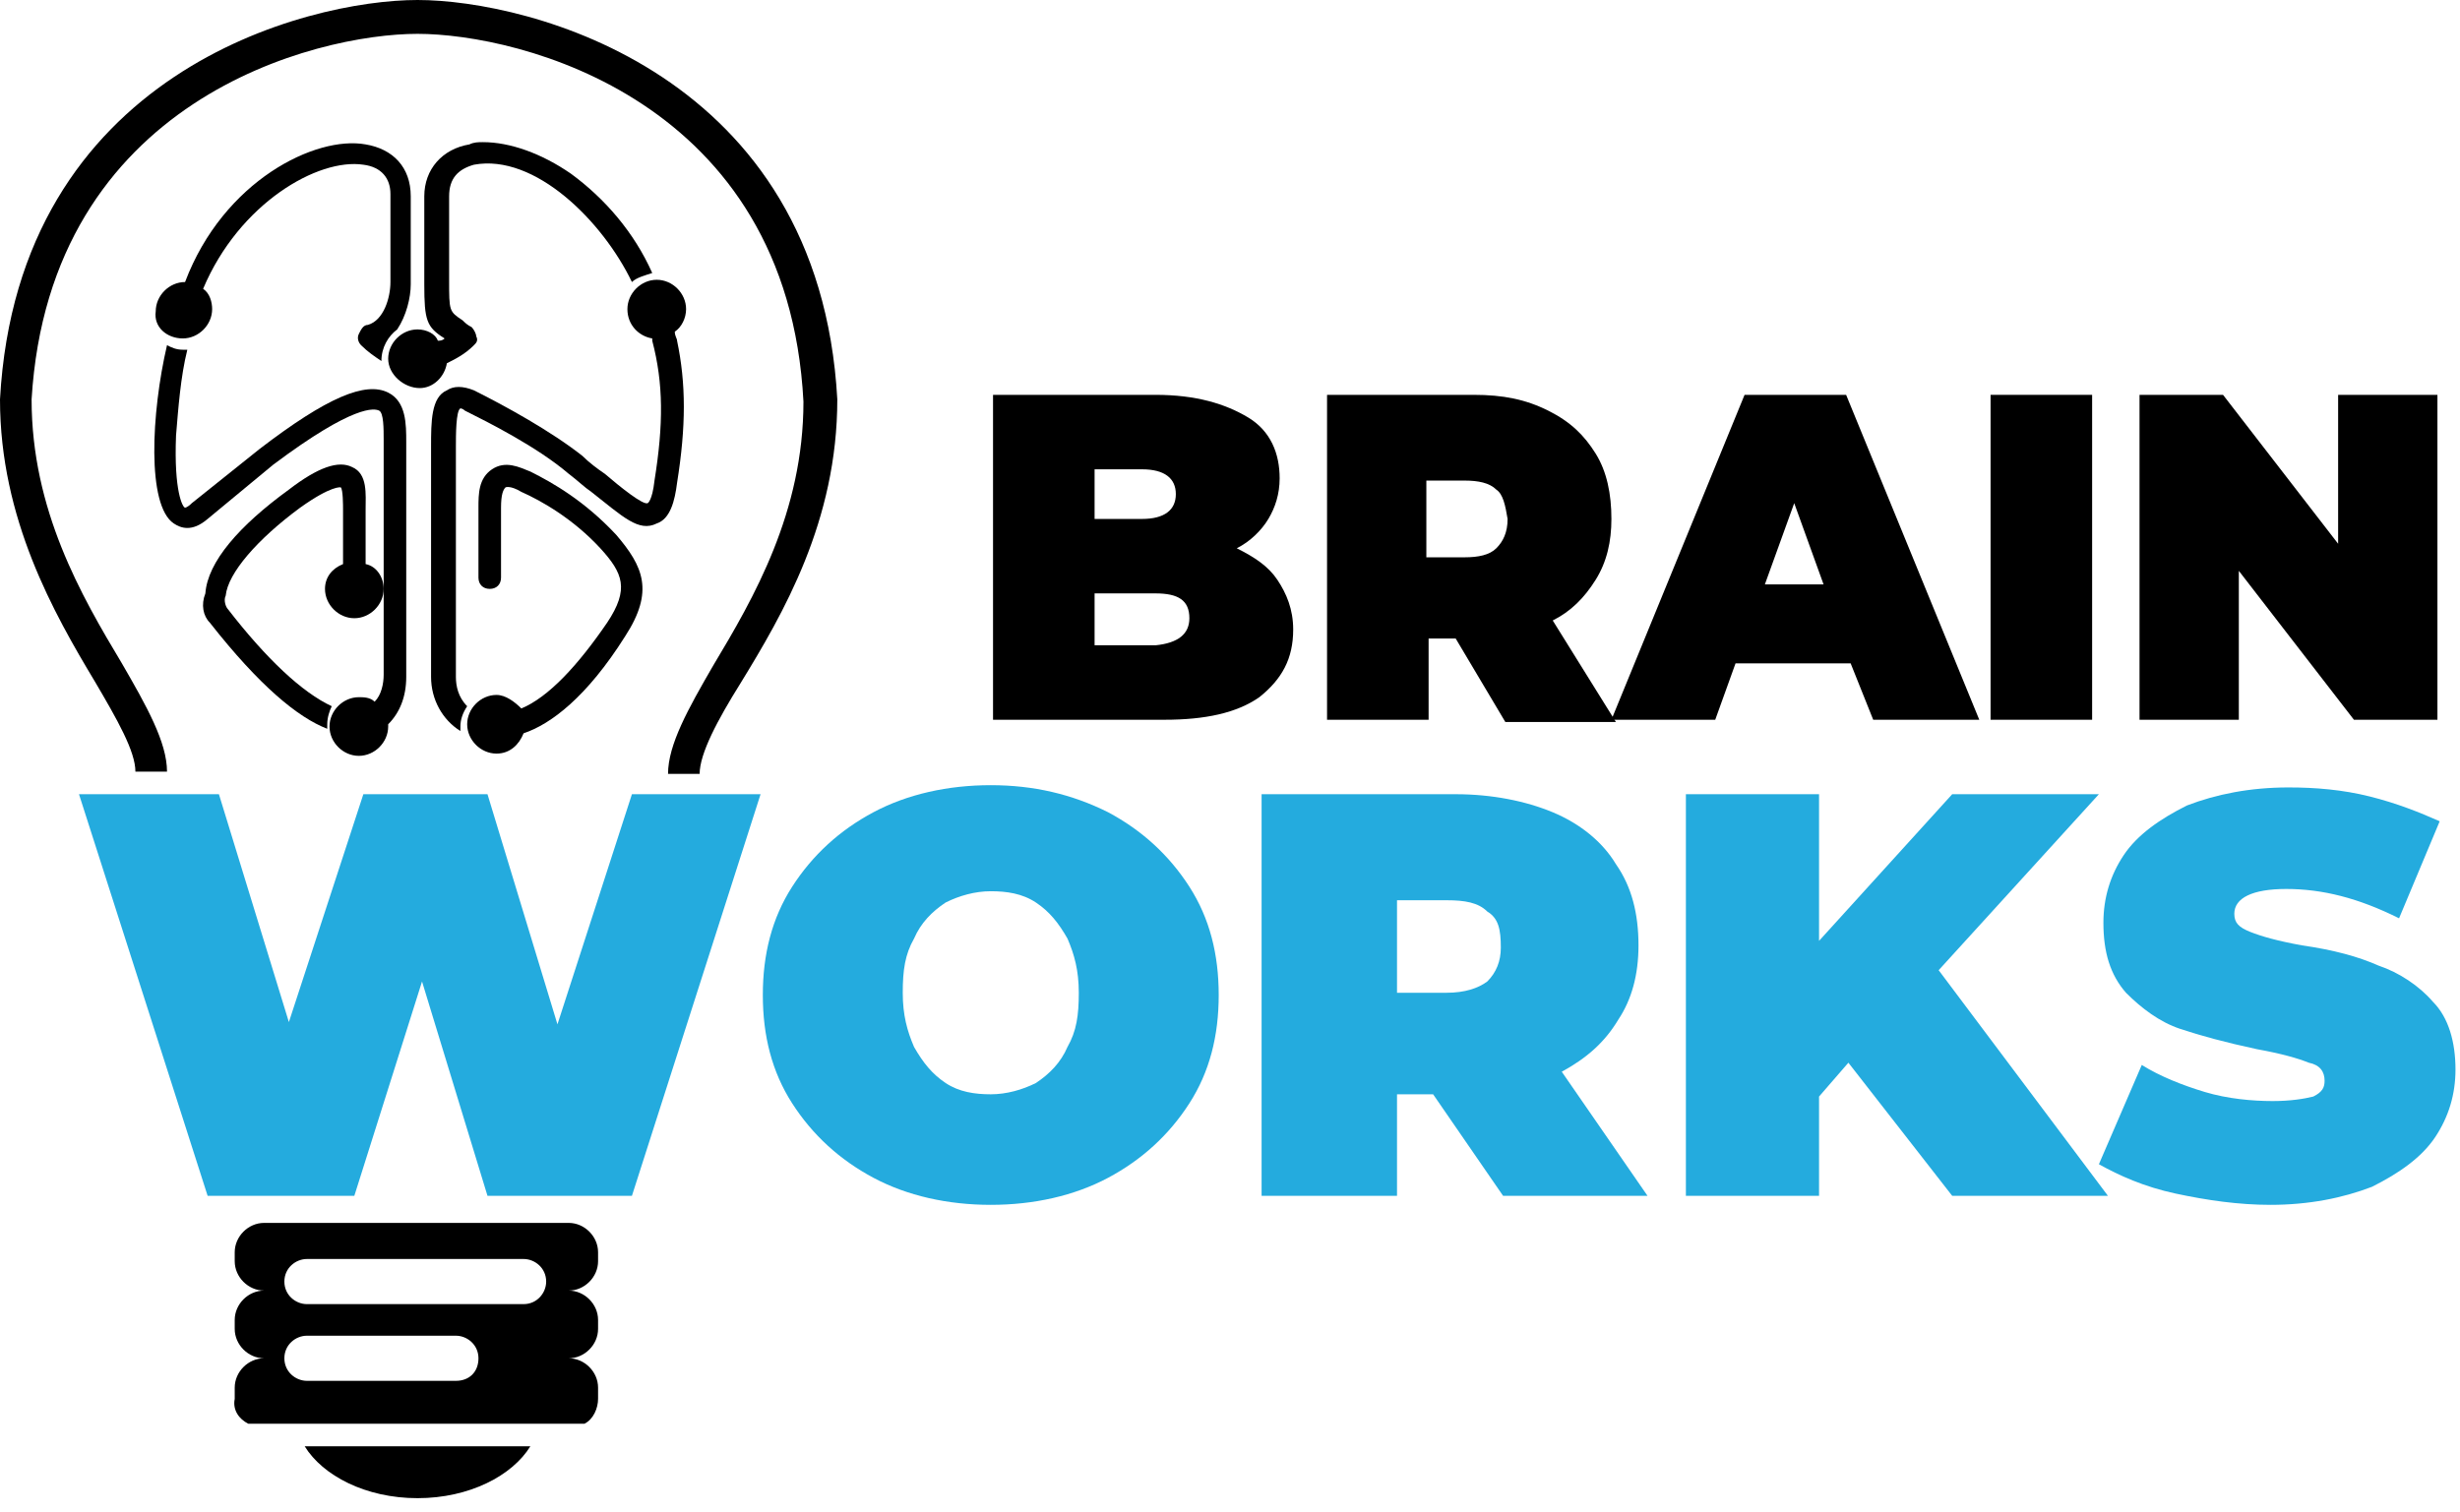
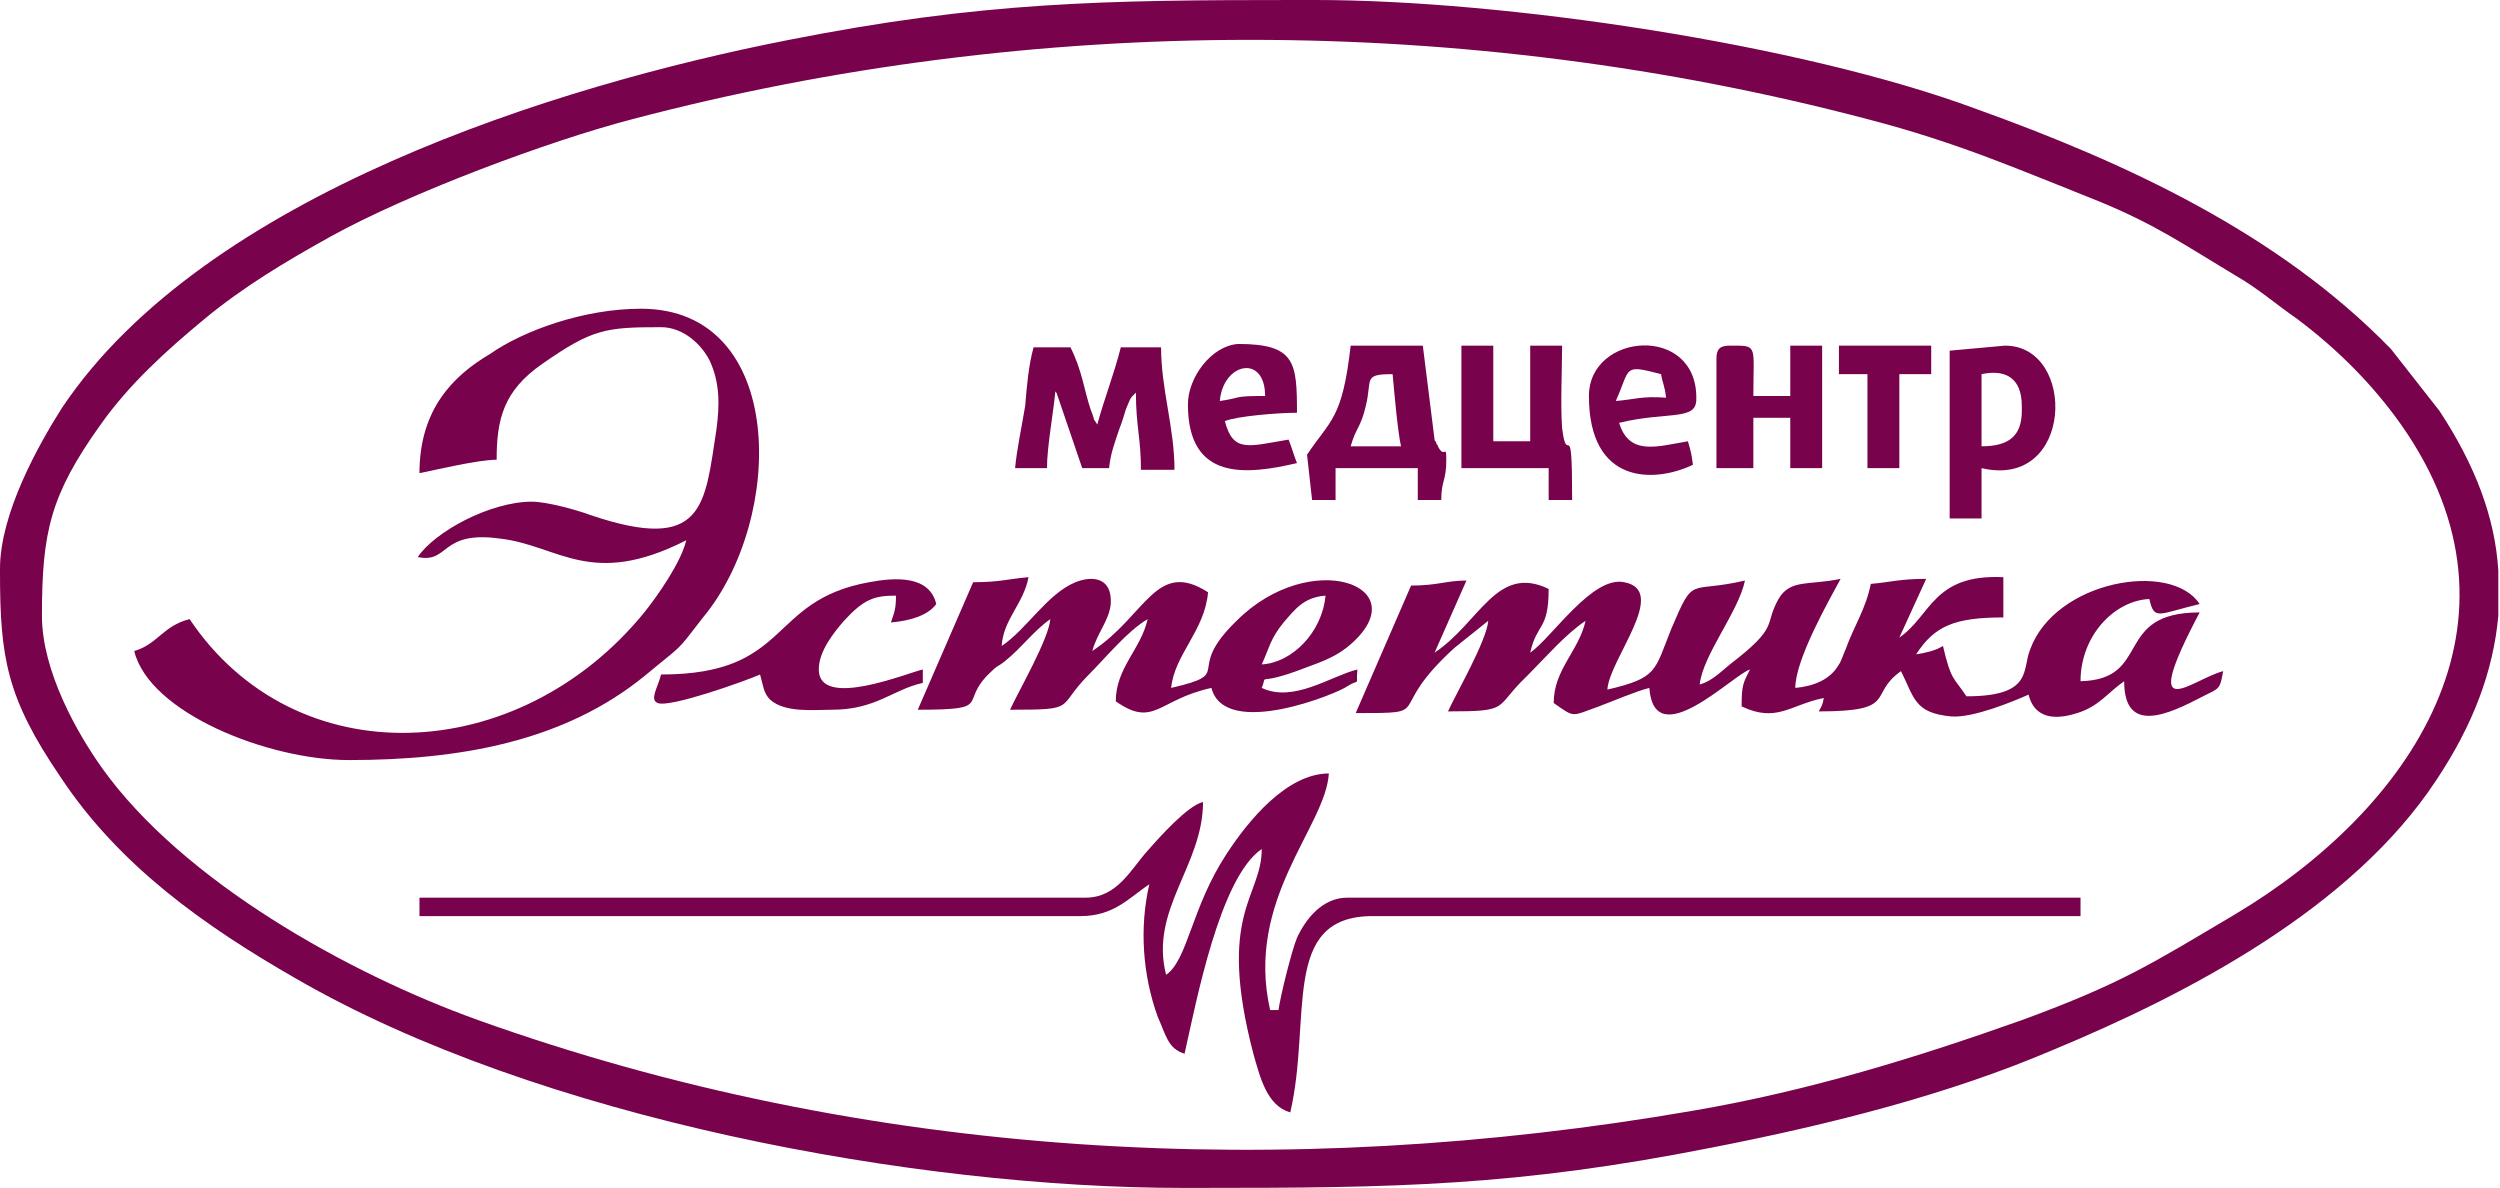
- <svg xmlns="http://www.w3.org/2000/svg" viewBox="0 0 109 67">
-   <path d="M56.6,25.7c0.4,0.6,0.7,1.3,0.7,2.2c0,1.3-0.5,2.2-1.5,3c-1,0.7-2.4,1-4.2,1H44V17.5h7.2c1.8,0,3.1,0.4,4.1,1  s1.4,1.6,1.4,2.7c0,0.7-0.2,1.3-0.5,1.8c-0.3,0.5-0.8,1-1.4,1.3C55.6,24.7,56.2,25.1,56.6,25.7z M48.5,20.8V23h2.1  c1,0,1.5-0.4,1.5-1.1s-0.5-1.1-1.5-1.1H48.5z M52.7,27.4c0-0.8-0.5-1.1-1.5-1.1h-2.7v2.3h2.7C52.2,28.5,52.7,28.1,52.7,27.4z" />
-   <path d="M64.5,28.3h-1.2v3.6h-4.5V17.5h6.5c1.3,0,2.3,0.2,3.3,0.7s1.6,1.1,2.1,1.9c0.5,0.8,0.7,1.8,0.7,2.9c0,1-0.2,1.9-0.7,2.7  s-1.1,1.4-1.9,1.8l2.8,4.5h-4.9L64.5,28.3z M66.3,21.7c-0.3-0.3-0.8-0.4-1.4-0.4h-1.7v3.4h1.7c0.6,0,1.1-0.1,1.4-0.4  c0.3-0.3,0.5-0.7,0.5-1.3C66.7,22.4,66.6,21.9,66.3,21.7z" />
-   <path d="M82,29.4h-5.1L76,31.9h-4.6l5.9-14.4h4.5l5.9,14.4H83L82,29.4z M80.8,25.9l-1.3-3.6l-1.3,3.6H80.8z" />
-   <path d="M88.2,17.5h4.5v14.4h-4.5V17.5z" />
-   <path d="M108,17.5v14.4h-3.7l-5.1-6.6v6.6h-4.4V17.5h3.7l5.1,6.6v-6.6H108z" />
-   <path fill="#24abde" d="M33.7,35.2L28,53h-6.4l-2.9-9.5l-3,9.5H9.2L3.5,35.2h6.2l3.1,10.1l3.3-10.1h5.5l3.1,10.2L28,35.2H33.7z" />
-   <path fill="#24abde" d="M38.7,52.2c-1.5-0.8-2.7-1.9-3.6-3.3c-0.9-1.4-1.3-3-1.3-4.8c0-1.8,0.4-3.4,1.3-4.8c0.9-1.4,2.1-2.5,3.6-3.3  c1.5-0.8,3.3-1.2,5.2-1.2s3.6,0.4,5.2,1.2c1.5,0.8,2.7,1.9,3.6,3.3c0.9,1.4,1.3,3,1.3,4.8c0,1.8-0.4,3.4-1.3,4.8  c-0.9,1.4-2.1,2.5-3.6,3.3c-1.5,0.8-3.3,1.2-5.2,1.2C42,53.4,40.2,53,38.7,52.2z M45.9,48c0.6-0.4,1.1-0.9,1.4-1.6  c0.4-0.7,0.5-1.4,0.5-2.4s-0.2-1.7-0.5-2.4c-0.4-0.7-0.8-1.2-1.4-1.6c-0.6-0.4-1.3-0.5-2-0.5s-1.4,0.2-2,0.5  c-0.6,0.4-1.1,0.9-1.4,1.6c-0.4,0.7-0.5,1.4-0.5,2.4s0.2,1.7,0.5,2.4c0.4,0.7,0.8,1.2,1.4,1.6c0.6,0.4,1.3,0.5,2,0.5  S45.3,48.3,45.9,48z" />
-   <path fill="#24abde" d="M63.5,48.5h-1.6V53h-6V35.2h8.6c1.6,0,3.1,0.3,4.3,0.8s2.2,1.3,2.8,2.3c0.7,1,1,2.2,1,3.6  c0,1.3-0.3,2.4-0.9,3.3c-0.6,1-1.4,1.7-2.5,2.3L73,53h-6.4L63.5,48.5z M65.9,40.4c-0.4-0.4-1-0.5-1.8-0.5h-2.2V44h2.2  c0.8,0,1.4-0.2,1.8-0.5c0.4-0.4,0.6-0.9,0.6-1.5C66.5,41.2,66.4,40.7,65.9,40.4z" />
-   <path fill="#24abde" d="M81.9,47.1l-1.3,1.5V53h-5.9V35.2h5.9v6.5l5.9-6.5H93L85.9,43l7.5,10h-6.9L81.9,47.1z" />
-   <path fill="#24abde" d="M96.4,52.9c-1.4-0.3-2.5-0.8-3.4-1.3l1.9-4.4c0.8,0.5,1.8,0.9,2.8,1.2c1,0.3,2.1,0.4,3,0.4  c0.8,0,1.4-0.1,1.8-0.2c0.4-0.2,0.5-0.4,0.5-0.7c0-0.4-0.2-0.7-0.7-0.8c-0.5-0.2-1.2-0.4-2.3-0.6c-1.4-0.3-2.5-0.6-3.4-0.9  c-0.9-0.3-1.7-0.9-2.4-1.6c-0.7-0.8-1-1.8-1-3.1c0-1.1,0.3-2.1,0.9-3c0.6-0.9,1.6-1.6,2.8-2.2c1.3-0.5,2.8-0.8,4.5-0.8  c1.2,0,2.4,0.1,3.6,0.4c1.2,0.3,2.2,0.7,3.1,1.1l-1.8,4.3c-1.8-0.9-3.4-1.3-5-1.3c-1.5,0-2.3,0.4-2.3,1.1c0,0.4,0.2,0.6,0.7,0.8  c0.5,0.2,1.2,0.4,2.3,0.6c1.4,0.2,2.5,0.5,3.4,0.9c0.9,0.3,1.8,0.9,2.4,1.6c0.7,0.7,1,1.8,1,3c0,1.1-0.3,2.1-0.9,3  c-0.6,0.9-1.6,1.6-2.8,2.2c-1.3,0.5-2.8,0.8-4.5,0.8C99.2,53.4,97.8,53.2,96.4,52.9z" />
-   <path d="M11,63.1h14.9c0.4-0.2,0.6-0.7,0.6-1.1v-0.5c0-0.7-0.6-1.3-1.3-1.3c0.7,0,1.3-0.6,1.3-1.3v-0.4c0-0.7-0.6-1.3-1.3-1.3  c0.7,0,1.3-0.6,1.3-1.3v-0.4c0-0.7-0.6-1.3-1.3-1.3H11.7c-0.7,0-1.3,0.6-1.3,1.3v0.4c0,0.7,0.6,1.3,1.3,1.3c-0.7,0-1.3,0.6-1.3,1.3  v0.4c0,0.7,0.6,1.3,1.3,1.3c-0.7,0-1.3,0.6-1.3,1.3V62C10.3,62.5,10.6,62.9,11,63.1z M13.6,55.8h9.6c0.5,0,1,0.4,1,1  c0,0.5-0.4,1-1,1h-9.6c-0.5,0-1-0.4-1-1C12.6,56.2,13.1,55.8,13.6,55.8z M13.6,59.2h6.6c0.5,0,1,0.4,1,1s-0.4,1-1,1h-6.6  c-0.5,0-1-0.4-1-1S13.1,59.2,13.6,59.2z" />
-   <path d="M13.5,64.1c0.8,1.3,2.7,2.3,5,2.3s4.2-1,5-2.3H13.5z" />
-   <path d="M37.1,17.7C36.3,3.2,23.4,0,18.5,0l0,0l0,0l0,0C13.6,0,0.8,3.2,0,17.7v0c0,5.3,2.4,9.5,4.2,12.5c1,1.7,1.8,3.1,1.8,4l1.4,0  c0-1.3-0.9-2.9-2-4.8c-1.8-3-4-6.8-4-11.7C2.2,4.4,14,1.5,18.5,1.5l0,0l0,0l0,0c4.5,0,16.4,2.9,17.1,16.3c0,4.9-2.2,8.7-4,11.7  c-1.1,1.9-2,3.5-2,4.8l1.4,0c0-0.9,0.8-2.4,1.8-4C34.7,27.2,37.1,23.1,37.1,17.7L37.1,17.7z" />
-   <path d="M22,30.8c-0.7,0-1.3,0.6-1.3,1.3s0.6,1.3,1.3,1.3c0.6,0,1-0.4,1.2-0.9c1.2-0.4,2.8-1.6,4.5-4.3c1.3-2,0.8-3.1-0.4-4.5  c-1.4-1.5-2.8-2.3-3.8-2.8c-0.5-0.2-1.1-0.5-1.7-0.1c-0.6,0.4-0.6,1.1-0.6,1.7v3.1c0,0.3,0.2,0.5,0.5,0.5s0.5-0.2,0.5-0.5v-3.1  c0-0.6,0.1-0.8,0.2-0.9c0,0,0.2-0.1,0.7,0.2c0.9,0.4,2.3,1.2,3.5,2.5c1,1.1,1.3,1.8,0.3,3.3c-1.3,1.9-2.6,3.3-3.8,3.8l0,0  C22.8,31.1,22.4,30.8,22,30.8z M23.2,32.2c0,0,0-0.1,0-0.1C23.2,32.1,23.2,32.2,23.2,32.2z M23.2,32.4  C23.2,32.4,23.2,32.4,23.2,32.4C23.2,32.4,23.2,32.4,23.2,32.4z M23.2,32.3C23.2,32.3,23.2,32.3,23.2,32.3  C23.2,32.3,23.2,32.3,23.2,32.3z M23.2,31.8C23.2,31.8,23.2,31.8,23.2,31.8C23.2,31.8,23.2,31.8,23.2,31.8z M23.2,32L23.2,32  C23.2,31.9,23.2,31.9,23.2,32z" />
-   <path d="M19.1,19.8v4.2v6c0,1,0.5,1.9,1.3,2.4c0-0.1,0-0.1,0-0.2c0-0.3,0.1-0.6,0.3-0.9c-0.4-0.4-0.5-0.9-0.5-1.3v-6v-4v-0.2  c0-0.5,0-1.6,0.2-1.7c0,0,0.1,0,0.2,0.1c1,0.5,3.2,1.6,4.6,2.8c0.4,0.3,0.7,0.6,1,0.8c1.4,1.1,2.1,1.8,2.9,1.4  c0.6-0.2,0.8-1,0.9-1.8c0.4-2.5,0.4-4.4,0-6.3c0-0.1-0.1-0.2-0.1-0.4c0.3-0.2,0.5-0.6,0.5-1c0-0.7-0.6-1.3-1.3-1.3  c-0.7,0-1.3,0.6-1.3,1.3c0,0.7,0.5,1.2,1.1,1.3c0,0,0,0.1,0,0.1c0.5,1.9,0.5,3.7,0.1,6.2c-0.1,0.9-0.3,1-0.3,1  c-0.2,0.1-1.2-0.7-1.9-1.3c-0.3-0.2-0.7-0.5-1-0.8c-1.4-1.1-3.4-2.2-4.8-2.9c-0.5-0.2-0.9-0.2-1.2,0C19.1,17.6,19.1,18.7,19.1,19.8  z M29.8,14.8C29.8,14.8,29.9,14.8,29.8,14.8C29.9,14.8,29.8,14.8,29.8,14.8z M29.4,15C29.4,15,29.5,15,29.4,15  C29.4,15,29.4,15,29.4,15z M29.5,15C29.5,15,29.5,14.9,29.5,15C29.5,14.9,29.5,15,29.5,15z M29.6,14.9  C29.7,14.9,29.7,14.9,29.6,14.9C29.7,14.9,29.7,14.9,29.6,14.9z M29.7,14.9C29.8,14.9,29.8,14.8,29.7,14.9  C29.8,14.9,29.7,14.9,29.7,14.9z M29.2,15c0,0-0.1,0-0.1,0C29.2,15,29.2,15,29.2,15z M29.3,15C29.3,15,29.3,15,29.3,15  C29.3,15,29.3,15,29.3,15z" />
-   <path d="M18.6,17.2c0.6,0,1.1-0.5,1.2-1.1c0.4-0.2,0.8-0.4,1.2-0.8c0.1-0.1,0.2-0.2,0.1-0.4c0-0.1-0.1-0.3-0.2-0.4  c-0.2-0.1-0.3-0.2-0.4-0.3c-0.6-0.4-0.6-0.4-0.6-1.8V8.7c0-0.8,0.4-1.2,1.1-1.4c2.7-0.5,5.7,2.5,7,5.2c0.2-0.2,0.6-0.3,0.9-0.4  c-0.8-1.8-2.1-3.3-3.6-4.4c-1.3-0.9-2.7-1.4-3.9-1.4c-0.2,0-0.4,0-0.6,0.1c-1.2,0.2-2,1.1-2,2.3v3.9c0,1.6,0.1,1.9,0.9,2.4  c-0.1,0.1-0.2,0.1-0.3,0.1l0,0c-0.1-0.3-0.5-0.5-0.9-0.5c-0.7,0-1.3,0.6-1.3,1.3S17.9,17.2,18.6,17.2z M19.8,16c0,0,0-0.1,0-0.1  c0,0,0-0.1,0-0.1c0,0,0,0.1,0,0.1C19.8,16,19.8,16,19.8,16z M19.8,15.7C19.8,15.7,19.8,15.8,19.8,15.7  C19.8,15.8,19.8,15.7,19.8,15.7z M19.8,15.5L19.8,15.5C19.8,15.5,19.8,15.5,19.8,15.5z M19.8,15.7C19.8,15.6,19.8,15.6,19.8,15.7  C19.8,15.6,19.8,15.6,19.8,15.7z" />
-   <path d="M7.7,23.2C8,23.4,8.5,23.6,9.2,23l2.9-2.4c3.6-2.7,4.5-2.5,4.7-2.4c0.2,0.1,0.2,0.8,0.2,1.3c0,0.1,0,0.2,0,0.2v4.2v6  c0,0.4-0.1,0.9-0.4,1.2c-0.2-0.2-0.5-0.2-0.7-0.2c-0.7,0-1.3,0.6-1.3,1.3s0.6,1.3,1.3,1.3s1.3-0.6,1.3-1.3c0,0,0-0.1,0-0.1  c0.5-0.5,0.8-1.2,0.8-2.1v-6v-4.2c0-0.1,0-0.2,0-0.2c0-0.8,0-1.8-0.8-2.2c-1-0.5-2.7,0.2-5.7,2.5c0,0,0,0,0,0l-3,2.4  c-0.2,0.2-0.3,0.2-0.3,0.2c-0.1,0-0.5-0.7-0.4-3.2c0.1-1.2,0.2-2.6,0.5-3.8c-0.1,0-0.1,0-0.2,0c-0.3,0-0.5-0.1-0.7-0.2  C6.7,18.3,6.5,22.4,7.7,23.2z" />
-   <path d="M9.3,27.6c2.2,2.8,3.9,4.2,5.2,4.7c0-0.1,0-0.1,0-0.2c0-0.3,0.1-0.6,0.2-0.8c-1.3-0.6-2.9-2.1-4.6-4.3  c-0.1-0.1-0.2-0.4-0.1-0.6c0.1-1,1.4-2.5,3.3-3.9c1.4-1,1.8-0.9,1.8-0.9c0.1,0.1,0.1,0.8,0.1,1c0,0.1,0,0.3,0,0.4v2l0,0  c-0.5,0.2-0.8,0.6-0.8,1.1c0,0.7,0.6,1.3,1.3,1.3c0.7,0,1.3-0.6,1.3-1.3c0-0.5-0.3-1-0.8-1.1l0,0v-2c0-0.1,0-0.2,0-0.4  c0-0.7,0.1-1.6-0.6-1.9c-0.6-0.3-1.5,0-2.8,1c-2.2,1.6-3.6,3.2-3.7,4.6C8.9,26.8,9,27.3,9.3,27.6z" />
-   <path d="M8.1,15c0.7,0,1.3-0.6,1.3-1.3c0-0.3-0.1-0.7-0.4-0.9l0,0C10.6,9,14.1,7,16.1,7.3c0.8,0.1,1.2,0.6,1.2,1.3v3.9  c0,0.7-0.3,1.7-1,1.9c-0.2,0-0.3,0.2-0.4,0.4c-0.1,0.2,0,0.4,0.1,0.5c0.3,0.3,0.6,0.5,0.9,0.7c0,0,0,0,0,0c0-0.6,0.3-1.1,0.7-1.4  c0.4-0.6,0.6-1.4,0.6-2V8.7c0-1.3-0.8-2.1-2-2.3C14,6,9.9,8,8.2,12.5l0,0l0,0c-0.7,0-1.3,0.6-1.3,1.3C6.8,14.5,7.4,15,8.1,15z   M8.3,12.5L8.3,12.5L8.3,12.5z M8.7,12.7L8.7,12.7L8.7,12.7z M8.6,12.6L8.6,12.6L8.6,12.6z M8.5,12.6L8.5,12.6L8.5,12.6z M8.4,12.5  C8.4,12.5,8.4,12.5,8.4,12.5C8.4,12.5,8.4,12.5,8.4,12.5z" />
+ <svg xmlns="http://www.w3.org/2000/svg" version="1.1" id="Слой_1" x="0px" y="0px" viewBox="0 0 149 70.8" style="enable-background:new 0 0 149 70.8;" xml:space="preserve">
+   <style type="text/css">
+ 	.st0{fill:#78024B;}
+ </style>
+   <path class="st0" d="M145.4,24.5l-2.9-3.7c-6.7-6.9-15.8-11.1-24.7-14.3C107.3,2.6,89.6,0,78.4,0h-1.1C65.8,0,58.5,0.1,46.9,2.4  C33.2,5.1,12.2,11.6,3.7,24.3C2.3,26.5,0,30.6,0,33.9v0.2c0,5.1,0.4,7.5,3.6,12.2c3.5,5.3,8.6,8.9,14,12c14.5,8.4,37,12.5,52.9,12.5  h1.1c11.5,0,18.8-0.1,30.4-2.4c7.2-1.4,14.2-3.2,20.3-5.8c8.2-3.4,17.9-8.5,22.9-16.1c2.2-3.3,3.4-6.5,3.7-9.8V34  C148.7,30.8,147.5,27.7,145.4,24.5z M133.2,54.5c-4.9,2.9-6.7,4.1-12.7,6.3c-6.2,2.2-12.6,4.2-19.6,5.4c-24.3,4.2-49.2,2.9-72.4-5.4  c-7.8-2.8-17.6-8.3-22.4-15c-1.5-2.1-3.6-5.8-3.6-9.1c0-5,0.5-7.2,3.5-11.4c1.7-2.4,3.9-4.4,6.2-6.3c2.3-1.9,4.8-3.4,7.5-4.9  c4.7-2.6,13-5.7,18-7c23.9-6.3,49.7-6.3,73.6,0c5.4,1.4,9,3,13.8,4.9c3.4,1.4,5.1,2.6,8.1,4.4c1.4,0.8,2.4,1.7,3.7,2.6  c2.4,1.8,4.5,3.9,6.2,6.3C151.4,37.1,143.6,48.3,133.2,54.5z" />
+   <path class="st0" d="M113.2,38l1.6-3.5c-1.6,0-2.1,0.2-3.3,0.3c-0.3,1.5-1,2.5-1.5,3.9c-0.1,0.2-0.3,0.8-0.4,0.9  c-0.5,0.9-1.5,1.3-2.6,1.4c0-1.7,2-5.2,2.7-6.5c-1.9,0.4-3,0-3.7,1.2c-0.9,1.6,0.1,1.6-2.9,3.9c-0.6,0.5-1.1,1-1.8,1.2  c0.2-1.8,2.3-4.3,2.7-6.2c-3.4,0.8-3-0.4-4.4,2.9c-1,2.5-0.8,2.9-3.8,3.6c0.1-1.8,3.7-5.9,1-6.4c-1.9-0.4-4.3,3.3-5.6,4.2  c0.4-1.8,1.1-1.3,1.1-3.8c-3.1-1.5-4.1,2-6.8,3.8l1.9-4.3c-1.2,0-1.7,0.3-3.3,0.3l-3.3,7.6c4.9,0,1.6,0,5.9-3.9  c0.5-0.4,1.5-1.2,2-1.6c-0.1,1.2-1.9,4.3-2.4,5.4c3.8,0,2.7-0.2,4.7-2.1c1.1-1.1,2.3-2.5,3.5-3.3c-0.4,1.8-1.9,2.9-1.9,4.9  c1.3,0.9,1,0.8,2.7,0.2c0.8-0.3,2.2-0.9,3-1.1c0.3,4,5-0.8,6-1.1c-0.4,0.8-0.5,0.9-0.5,2.2c2.1,1,2.9-0.1,4.9-0.5  c-0.1,0.5-0.1,0.4-0.3,0.8c4.8,0,2.9-1,4.9-2.4c0.8,1.6,0.8,2.5,3,2.7c1.3,0.1,3.7-0.9,4.6-1.3c0.1,0.3,0.4,1.9,2.9,1.1  c1.3-0.4,1.8-1.2,2.8-1.9c0,3.2,2.6,2,4.7,0.9c1-0.5,1-0.4,1.2-1.5c-1.9,0.5-5.1,3.5-1.4-3.5c-5.2,0-2.8,4-7.1,4.1  c0-2.7,2-4.8,4.1-4.9c0.3,1.3,0.5,0.9,3,0.3c-1.7-2.6-8.6-1.4-10.1,2.7c-0.5,1.2,0.2,2.8-3.8,2.8c-0.8-1.2-0.9-0.9-1.4-3  c-0.5,0.3-1,0.4-1.6,0.5c1.1-1.7,2.3-2.2,5.2-2.2v-2.4C115.2,34.2,115.1,36.7,113.2,38 M113.2,38l-0.1,0.6L113.2,38z" />
+   <path class="st0" d="M25,28.2c1-0.2,3.5-0.8,4.6-0.8c0-2.4,0.4-4.1,2.7-5.7c3-2.1,3.8-2.2,7.1-2.2c1.3,0,2.4,1,2.9,2  c0.6,1.3,0.6,2.6,0.4,4.1C42,30.1,42,33,35.2,30.7c-0.8-0.3-2.6-0.8-3.5-0.8c-2.5,0-5.8,1.8-6.8,3.3c1.9,0.4,1.3-1.6,4.9-1.1  c3.5,0.4,5.4,3,11.1,0.1c-0.3,1.3-1.7,3.3-2.5,4.3c-7.5,9.2-20.8,9.8-27.1,0.4c-1.6,0.4-1.9,1.5-3.3,1.9c0.9,3.7,8,6.5,12.8,6.5  c6.6,0,12.8-1.1,17.6-5c2.4-2,1.8-1.3,3.5-3.5c4.9-5.9,5-18.4-3.7-18.4c-3.4,0-7,1.3-9,2.7C27,22.4,25,24.4,25,28.2" />
+   <path class="st0" d="M69.5,58.1c-1-3.9,2.2-6.5,2.2-10.3c-0.9,0.2-2.6,2.1-3.3,2.9c-1,1.1-1.8,2.8-3.7,2.8H25v1.1h39.4  c2,0,2.9-1.1,4.1-1.9c-0.6,2.6-0.4,5.4,0.5,7.9c0.5,1.1,0.6,1.9,1.6,2.2c0.7-3.1,2.1-10.5,4.6-12.2c0,2.9-2.7,3.8-0.5,12.2  c0.4,1.4,0.8,3.1,2.2,3.5c1.3-5.6-0.6-11.7,4.9-11.7H124v-1.1H80.3c-1.5,0-2.5,1.3-3,2.4c-0.3,0.7-1,3.5-1.1,4.3h-0.5  c-1.5-6.6,3.3-10.9,3.5-14.1c-2.5,0-4.8,2.8-6.1,4.8C71,54.1,70.8,57.2,69.5,58.1" />
+   <path class="st0" d="M65.1,38.8c0.3-1.1,1-1.8,1.1-2.8c0.1-1.6-1.1-1.7-2.1-1.3c-1.7,0.7-2.9,2.8-4.4,3.8c0.1-1.6,1.3-2.5,1.6-4.1  c-1.2,0.1-1.7,0.3-3.3,0.3l-3.3,7.6c4.6,0,2.4-0.4,4.3-2.2c0.5-0.5,0.4-0.3,0.9-0.7c1-0.8,1.7-1.8,2.7-2.5c-0.1,1.2-1.9,4.3-2.4,5.4  c4.1,0,2.7-0.1,4.7-2.1c1-1,2.3-2.6,3.5-3.3c-0.4,1.8-1.9,2.9-1.9,4.9c2.3,1.6,2.5-0.1,5.7-0.8c0.8,3.1,7.6,0.3,8.1-0.1  c0.8-0.5,0.5,0.1,0.6-1c-1.6,0.4-3.8,2-5.7,1.1c0.4-1-0.5,0,2.6-1.2c1.1-0.4,1.9-0.7,2.7-1.4c4-3.5-2.4-5.8-6.8-1.4  c-3.2,3.1,0,3.1-3.9,4c0.2-2,2-3.4,2.2-5.7C68.9,33.3,68.3,36.7,65.1,38.8 M75.2,39.6c0.5-1.1,0.5-1.5,1.3-2.5  c0.7-0.8,1.2-1.5,2.5-1.6C78.8,37.7,77,39.5,75.2,39.6z" />
+   <path class="st0" d="M39.4,40.2c-0.2,0.8-0.7,1.5-0.2,1.7c0.7,0.3,5.2-1.3,6.1-1.7c0.2,0.7,0.2,1.1,0.6,1.5c0.9,0.8,2.6,0.6,3.7,0.6  c2.6,0,3.6-1.2,5.4-1.6v-0.8c-0.9,0.2-6.2,2.4-6.2,0c0-1.1,0.9-2.2,1.5-2.9c1.2-1.3,1.8-1.5,3.1-1.5c0,0.8-0.1,1-0.3,1.6  c1.1-0.1,2.2-0.4,2.7-1.1c-0.4-1.7-2.4-1.6-4-1.3C45.7,35.8,47.2,40.2,39.4,40.2" />
+   <path class="st0" d="M60.5,27.9h1.9c0-1.3,0.4-3.4,0.5-4.6c0,0.1,0.1,0.1,0.1,0.2l1.5,4.4h1.6c0.1-0.9,0.3-1.4,0.6-2.3  c0.2-0.5,0.3-0.9,0.4-1.2c0.3-0.7,0.2-0.6,0.6-1c0,2,0.3,2.7,0.3,4.6H70c0-2.5-0.8-4.8-0.8-7.3h-2.4c-0.4,1.6-1,3.1-1.4,4.6  l-0.2-0.3c0-0.1-0.2-0.6-0.2-0.6c-0.4-1.2-0.5-2.3-1.2-3.7h-2.2c-0.3,1.1-0.4,2.3-0.5,3.5C60.9,25.4,60.6,26.8,60.5,27.9" />
+   <path class="st0" d="M77.9,27.1l0.3,2.7h1.4v-1.9h4.9v1.9h1.4c0-1.2,0.3-1.1,0.3-2.4c0-1-0.1,0-0.5-0.8c0-0.1-0.1-0.1-0.1-0.2  c0-0.1-0.1-0.1-0.1-0.2l-0.7-5.6h-4.3C80,25,79.3,25,77.9,27.1 M83,22.3c0.1,1.1,0.3,3.4,0.5,4.3h-3c0.3-1.1,0.6-1.1,0.9-2.4  C81.8,22.6,81.2,22.3,83,22.3z" />
+   <path class="st0" d="M116.2,20.9v10h1.9v-3c5.5,1.3,5.7-7.3,1.4-7.3L116.2,20.9z M118.1,26.6v-4.3c1.4-0.3,2.4,0.2,2.4,1.9v0.3  C120.5,26,119.7,26.6,118.1,26.6z" />
+   <path class="st0" d="M87.1,27.9h5.2v1.9h1.4c0-5.4-0.3-1.8-0.6-4.3c-0.1-1.4,0-3.5,0-4.9h-1.9v5.7H89v-5.7h-1.9  C87.1,20.6,87.1,27.9,87.1,27.9z" />
+   <path class="st0" d="M102.3,21.4v6.5h2.2v-3h2.2v3h1.9v-7.3h-1.9v3h-2.2c0-3.1,0.3-3-1.4-3C102.5,20.6,102.3,20.8,102.3,21.4" />
+   <path class="st0" d="M70.8,24.1c0,4.6,3.5,4.2,6.5,3.5c-0.2-0.5-0.3-0.9-0.5-1.4c-2.4,0.4-3.3,0.8-3.8-1.1c0.7-0.3,3.2-0.5,4.3-0.5  c0-3-0.1-4.1-3.5-4.1C72.2,20.6,70.8,22.5,70.8,24.1 M72.7,23.9c0.2-2.3,2.7-2.8,2.7-0.3C73.4,23.6,74.1,23.7,72.7,23.9z" />
+   <path class="st0" d="M94.7,23.6c0,5.3,3.9,5.2,6.2,4.1c-0.1-0.7-0.1-0.7-0.3-1.4c-1.8,0.3-3.5,0.9-4.1-1.1c2.9-0.7,4.6-0.1,4.6-1.4  C101.2,19.3,94.7,19.8,94.7,23.6 M96.3,23.9c0.9-2,0.4-2.2,2.7-1.6c0.1,0.6,0.2,0.6,0.3,1.4C97.8,23.6,97.5,23.8,96.3,23.9z" />
+   <polygon class="st0" points="109.6,22.3 111.3,22.3 111.3,27.9 113.2,27.9 113.2,22.3 115.1,22.3 115.1,20.6 109.6,20.6 " />
</svg>
